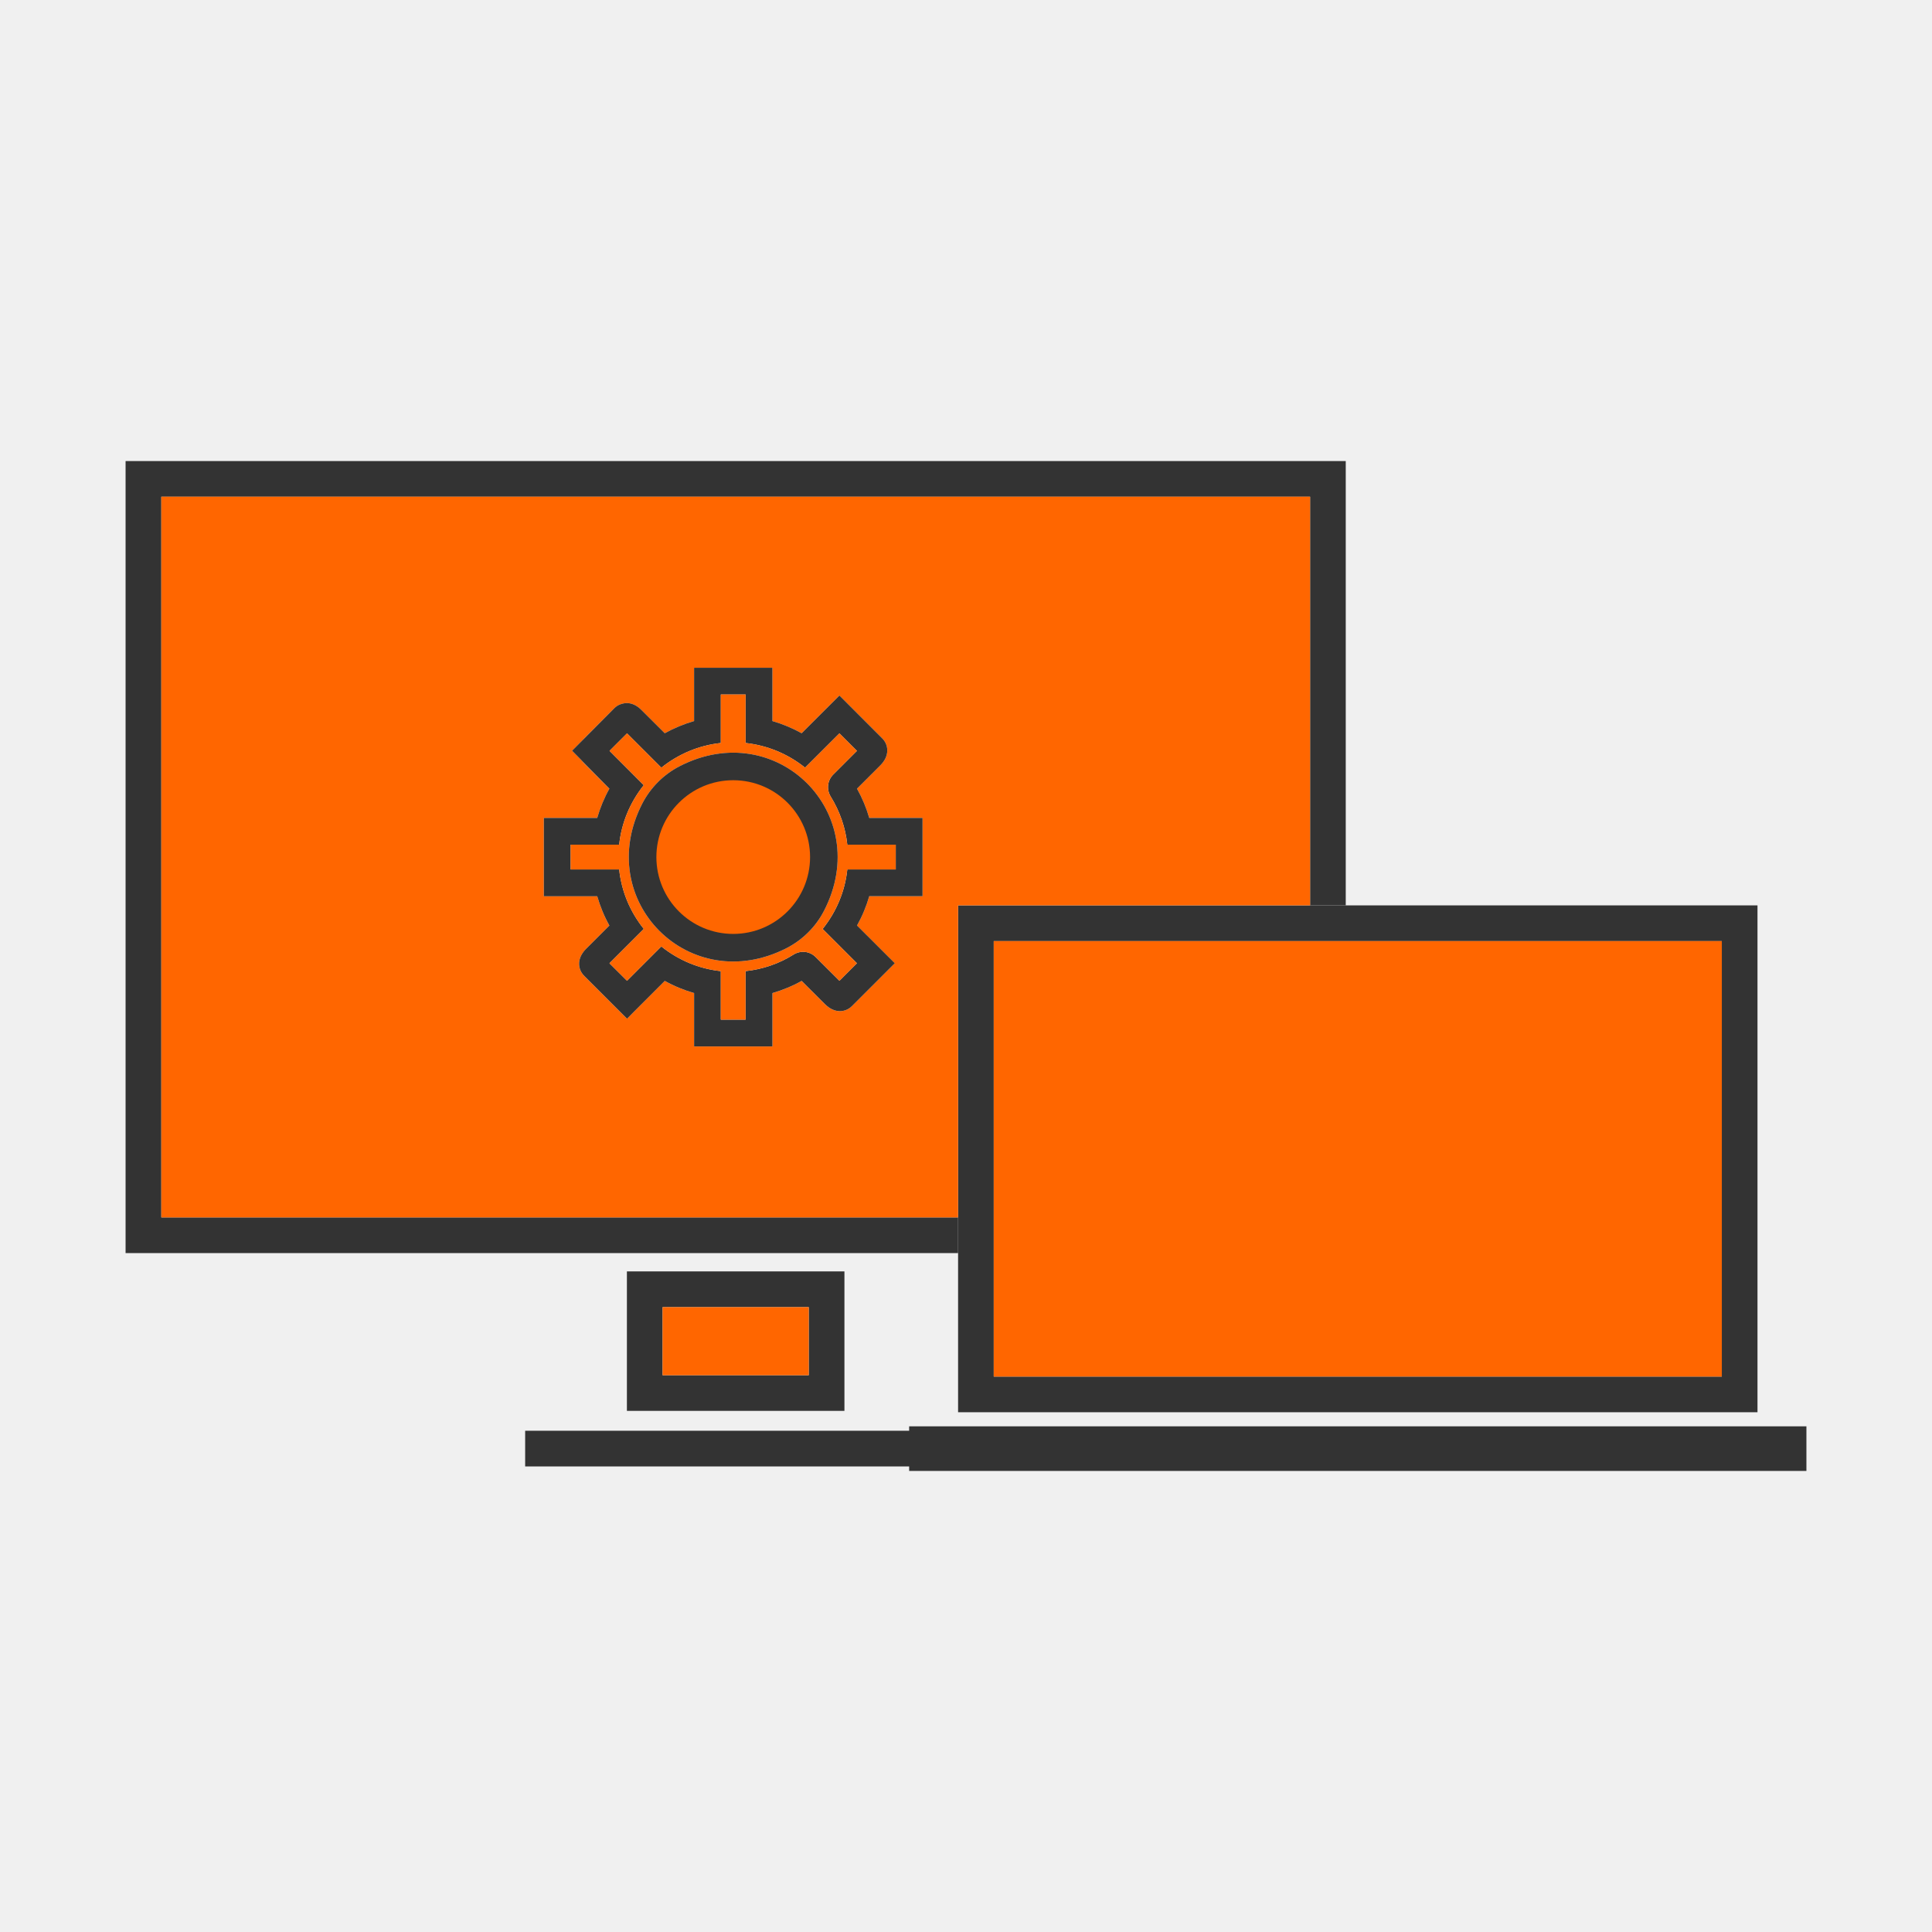
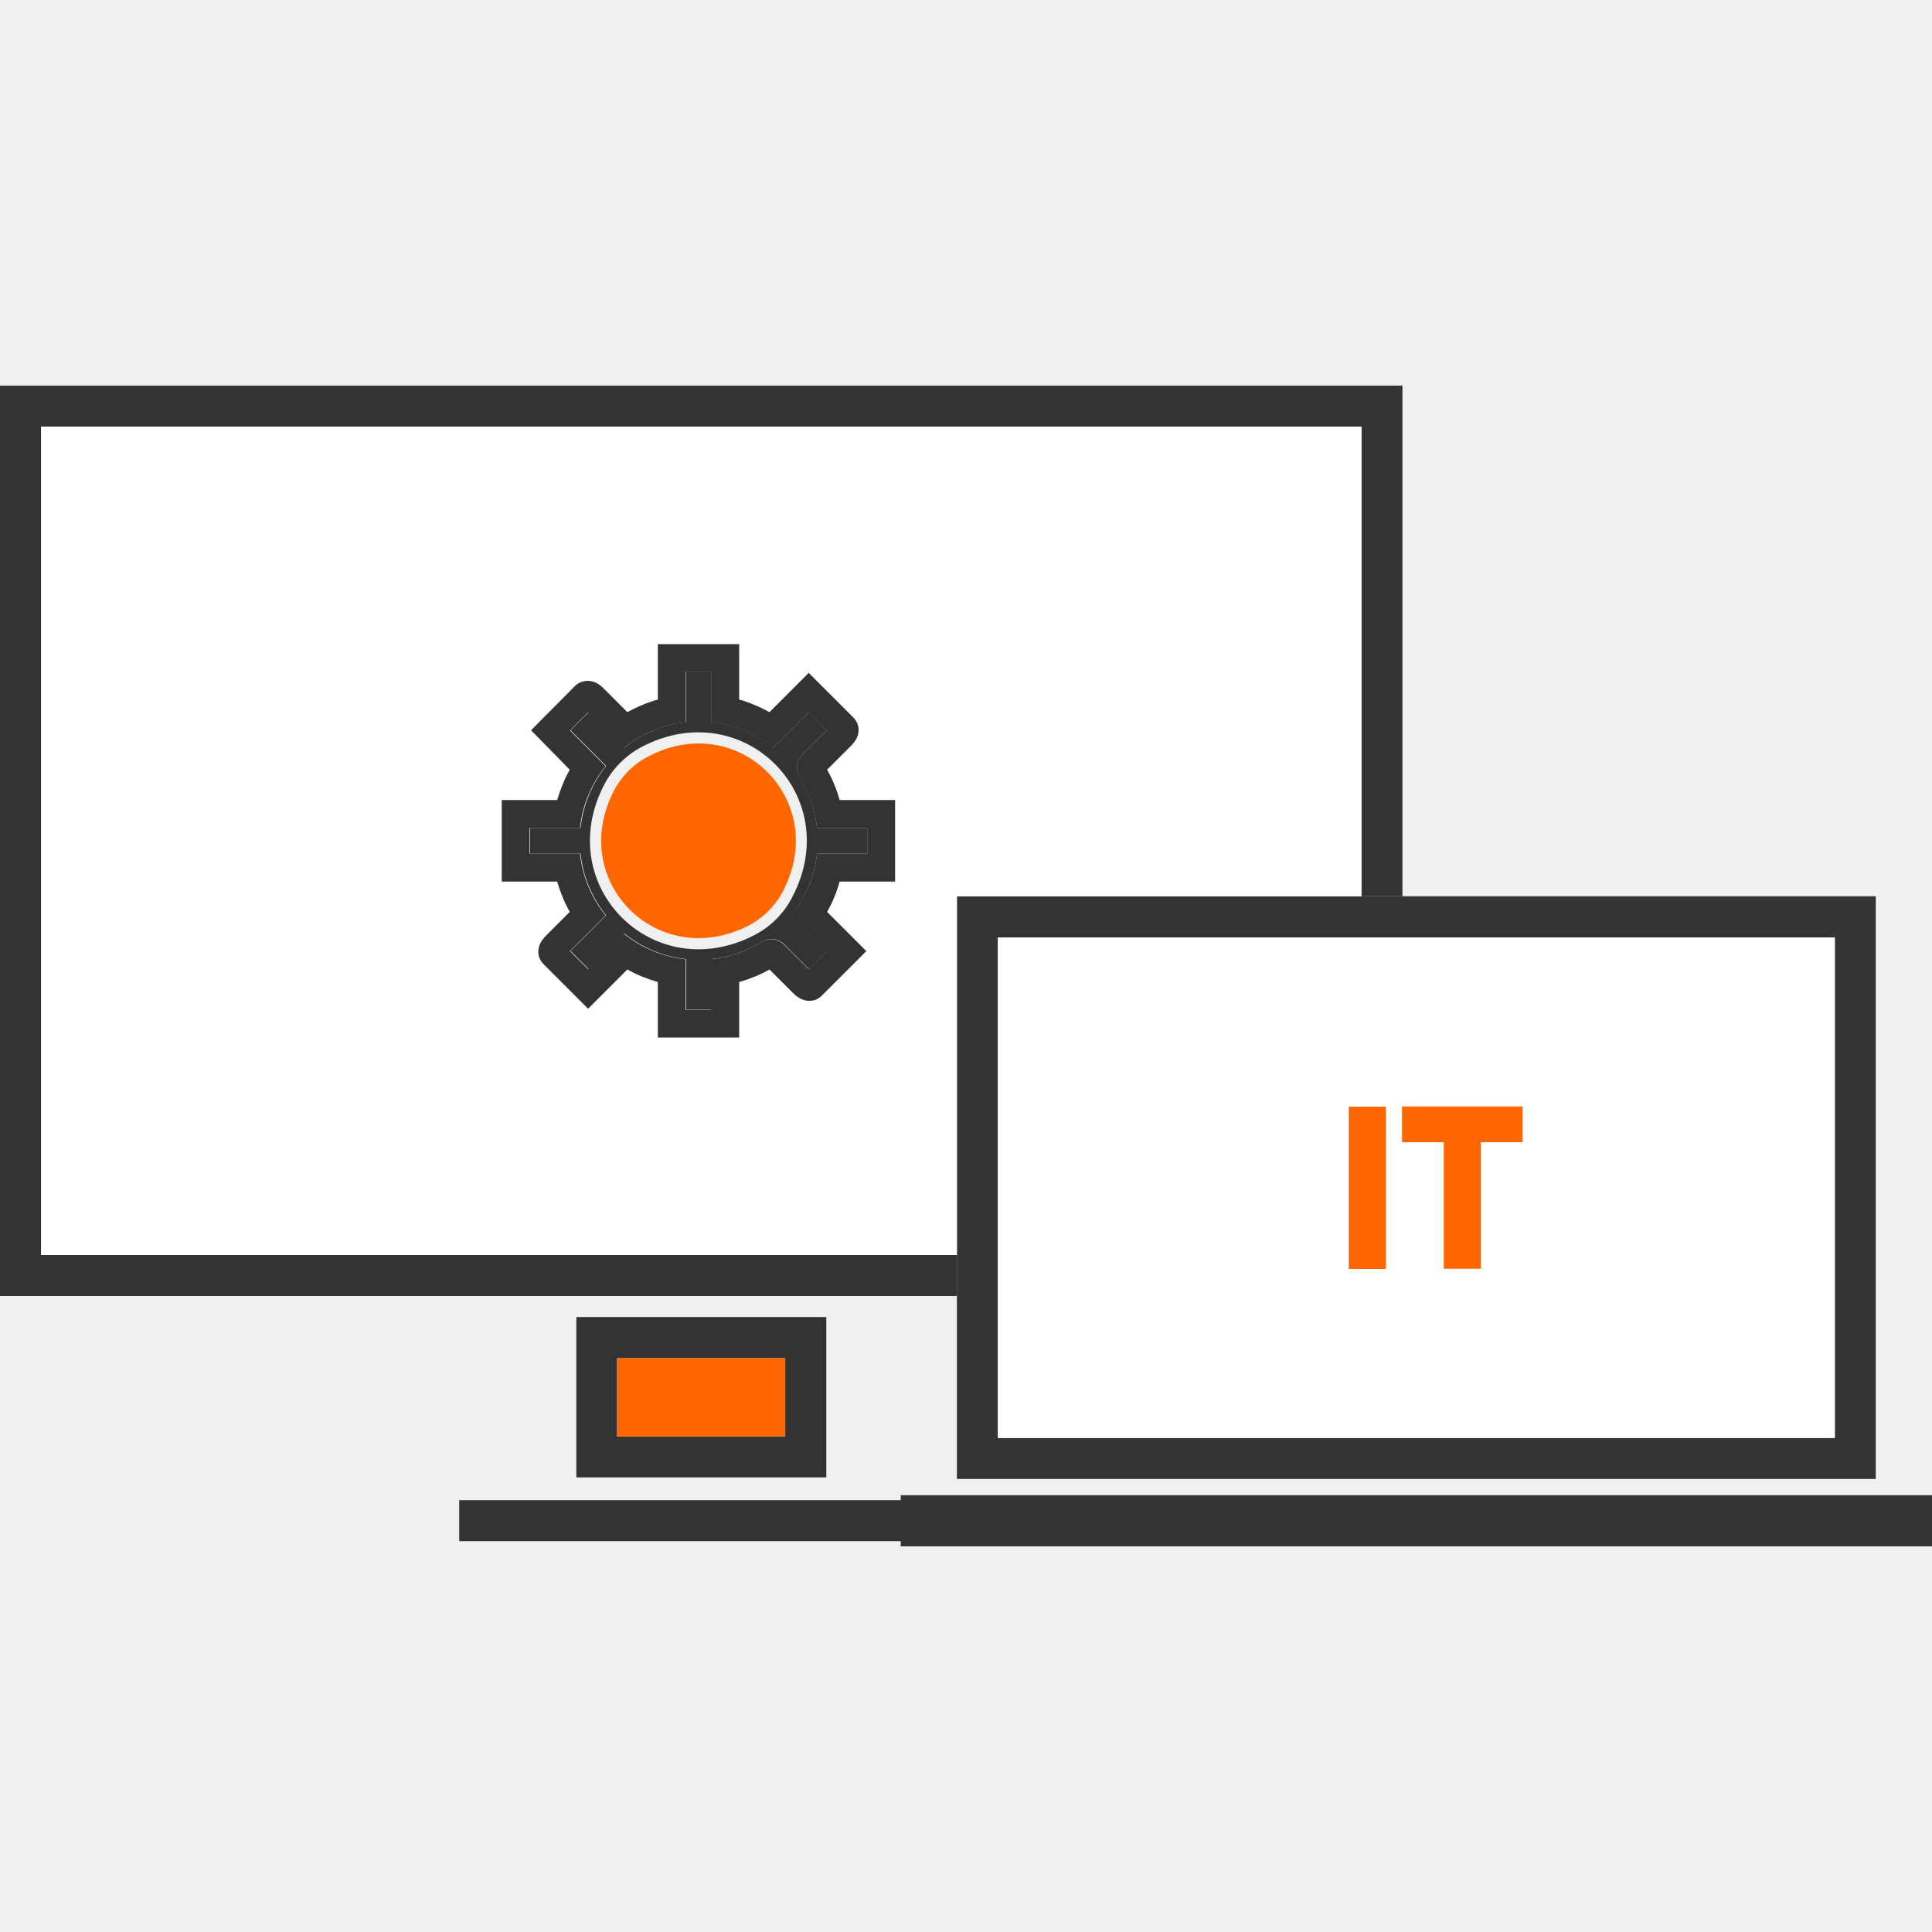
- <svg xmlns="http://www.w3.org/2000/svg" version="1.1" id="Layer_1" x="0px" y="0px" viewBox="0 0 1200 1200" style="enable-background:new 0 0 1200 1200;" xml:space="preserve">
+ <svg xmlns="http://www.w3.org/2000/svg" version="1.1" id="Layer_1" x="0px" y="0px" viewBox="0 0 100 100" style="enable-background:new 0 0 100 100;" xml:space="preserve">
  <style type="text/css">
	.st0{fill:#333333;}
	.st1{fill:#FF6600;}
+ 	.st2{fill:#FFFFFF;}
</style>
  <g>
-     <path class="st0" d="M2001.78,82.21l-0.05,804.21h22.01l0.05-456.28v-22.01l0.05-303.92h550.28v991.56h-550.37v-50.32h-22.01v72.32   h594.39V82.21H2001.78z" />
-     <path class="st1" d="M2023.83,104.22l-0.05,303.92h550.33V104.22H2023.83z M2115.64,364.97h-22.01V173.41h22.01V364.97z" />
    <g>
-       <polygon class="st0" points="2803,494.67 2803,1060.23 2591.54,1060.23 2591.54,1038.17 2780.99,1038.17 2780.99,516.67     2591.54,516.67 2591.54,494.67   " />
+       <polygon class="st0" points="72.59,19.96 72.59,46.39 70.47,46.39 70.47,22.08 2.13,22.08 2.13,64.96 49.53,64.96 49.53,67.08     0,67.08 0,19.96   " />
    </g>
-     <path class="st1" d="M2700.96,835.03c0,60.36-49.1,109.93-109.51,110.5V724.53C2651.86,725.1,2700.96,774.67,2700.96,835.03z" />
-     <path class="st0" d="M2722.97,835.03c0,70.88-56.49,129.32-126.85,132.36c-1.5,0.09-2.99,0.14-4.49,0.14l-0.19-22.01   c1.54,0,3.13-0.05,4.67-0.14c58.26-2.99,104.84-51.53,104.84-110.36c0-58.82-46.58-107.36-104.84-110.36   c-1.54-0.09-3.13-0.14-4.67-0.14l0.19-22.05c1.5,0,2.99,0.05,4.49,0.14C2666.48,705.66,2722.97,764.11,2722.97,835.03z" />
-     <path class="st1" d="M2780.99,647.96v390.21h-184.88v-70.78c70.36-3.04,126.85-61.49,126.85-132.36   c0-70.92-56.49-129.37-126.85-132.41v-54.66H2780.99z" />
-     <rect x="2591.54" y="625.91" class="st0" width="200.43" height="22.05" />
+     <path class="st0" d="M29.83,68.17v8.3h12.94v-8.3H29.83z M40.64,74.35h-8.7V70.3h8.7V74.35z" />
+     <rect x="31.95" y="70.3" class="st1" width="8.7" height="4.05" />
+     <path class="st0" d="M49.53,46.39v30.16h47.56V46.39H49.53z M94.97,74.43H51.65V48.52h43.32V74.43z" />
+     <rect x="51.65" y="48.52" class="st2" width="43.32" height="25.91" />
    <g>
-       <path class="st0" d="M2711.99,552.23c-16.21,0-29.39,13.18-29.39,29.39c0,16.21,13.18,29.39,29.39,29.39s29.39-13.18,29.39-29.39    C2741.38,565.4,2728.2,552.23,2711.99,552.23z M2711.99,589c-4.06,0-7.38-3.32-7.38-7.38s3.32-7.34,7.38-7.34s7.34,3.27,7.34,7.34    S2716.05,589,2711.99,589z" />
+       <polygon class="st0" points="100,77.39 100,80.04 46.62,80.04 46.62,79.77 23.77,79.77 23.77,77.65 46.62,77.65 46.62,77.39   " />
    </g>
-     <path class="st0" d="M2646.44,552.23c-16.21,0-29.39,13.18-29.39,29.39c0,16.21,13.18,29.39,29.39,29.39   c16.17,0,29.39-13.18,29.39-29.39C2675.83,565.4,2662.6,552.23,2646.44,552.23z M2646.44,589c-4.06,0-7.38-3.32-7.38-7.38   s3.32-7.34,7.38-7.34s7.34,3.27,7.34,7.34S2650.5,589,2646.44,589z" />
-     <path class="st1" d="M2596.12,516.67v109.23h184.88V516.67H2596.12z M2646.44,611c-16.21,0-29.39-13.18-29.39-29.39   c0-16.21,13.18-29.39,29.39-29.39c16.17,0,29.39,13.18,29.39,29.39C2675.83,597.83,2662.6,611,2646.44,611z M2711.99,611   c-16.21,0-29.39-13.18-29.39-29.39c0-16.21,13.18-29.39,29.39-29.39s29.39,13.18,29.39,29.39   C2741.38,597.83,2728.2,611,2711.99,611z" />
-     <path class="st1" d="M2653.77,581.62c0,4.06-3.27,7.38-7.34,7.38s-7.38-3.32-7.38-7.38s3.32-7.34,7.38-7.34   S2653.77,577.55,2653.77,581.62z" />
-     <path class="st1" d="M2719.32,581.62c0,4.06-3.27,7.38-7.34,7.38s-7.38-3.32-7.38-7.38s3.32-7.34,7.38-7.34   S2719.32,577.55,2719.32,581.62z" />
+     <path class="st2" d="M2.13,22.08v42.88h47.4V46.39h20.94V22.08H2.13z M46.33,45.63h-2.87c-0.15,0.54-0.37,1.07-0.65,1.57l2.03,2.03   l-2.31,2.31c-0.32,0.32-0.91,0.42-1.45-0.11l-1.25-1.25c-0.5,0.28-1.02,0.49-1.57,0.65v2.87h-4.21v-2.87   c-0.55-0.16-1.08-0.37-1.58-0.65l-2.03,2.03l-2.31-2.31c-0.21-0.21-0.31-0.51-0.25-0.81c0.04-0.23,0.17-0.44,0.36-0.64l1.25-1.25   c-0.28-0.5-0.49-1.03-0.65-1.57h-2.87v-4.22h2.87c0.16-0.54,0.37-1.07,0.65-1.57l-1.46-1.49l-0.01-0.01l-0.53-0.54l0.57-0.58   l1.71-1.72c0.17-0.17,0.4-0.25,0.64-0.26c0.29,0,0.56,0.12,0.81,0.37l1.25,1.25c0.5-0.27,1.03-0.5,1.58-0.65v-2.87h4.21v2.87   c0.55,0.15,1.07,0.38,1.57,0.65l2.03-2.03l2.31,2.31c0.17,0.17,0.27,0.4,0.27,0.64c0,0.29-0.13,0.56-0.38,0.81l-1.25,1.25   c0.28,0.5,0.5,1.03,0.65,1.57h2.87V45.63z" />
+     <path class="st0" d="M46.33,45.63v-4.22h-2.87c-0.15-0.54-0.37-1.07-0.65-1.57l1.25-1.25c0.25-0.25,0.38-0.52,0.38-0.81   c0-0.24-0.1-0.47-0.27-0.64l-2.31-2.31l-2.03,2.03c-0.5-0.27-1.02-0.5-1.57-0.65v-2.87h-4.21v2.87c-0.55,0.15-1.08,0.38-1.58,0.65   l-1.25-1.25c-0.25-0.25-0.52-0.37-0.81-0.37c-0.24,0.01-0.47,0.09-0.64,0.26l-1.71,1.72l-0.57,0.58l0.53,0.54l0.01,0.01l1.46,1.49   c-0.28,0.5-0.49,1.03-0.65,1.57h-2.87v4.22h2.87c0.16,0.54,0.37,1.07,0.65,1.57l-1.25,1.25c-0.19,0.2-0.32,0.41-0.36,0.64   c-0.06,0.3,0.04,0.6,0.25,0.81l2.31,2.31l2.03-2.03c0.5,0.28,1.03,0.49,1.58,0.65v2.87h4.21v-2.87c0.55-0.16,1.07-0.37,1.57-0.65   l1.25,1.25c0.54,0.53,1.13,0.43,1.45,0.11l2.31-2.31l-2.03-2.03c0.28-0.5,0.5-1.03,0.65-1.57H46.33z M42.8,49.23l-0.94,0.94   l-1.28-1.27c-0.31-0.32-0.8-0.38-1.18-0.14c-0.78,0.49-1.66,0.79-2.58,0.89v2.61h-1.34v-2.61c-1.16-0.12-2.26-0.57-3.19-1.32h-0.01   l-1.84,1.84l-0.94-0.94c0,0,1.8-1.8,1.84-1.84c0,0,0,0,0-0.01c-0.74-0.93-1.2-2.03-1.32-3.2h-2.61v-1.33h2.61   c0.12-1.16,0.58-2.26,1.32-3.19v-0.01l-1.84-1.84l0.94-0.94c0,0,0.45,0.45,0.9,0.91c0.46,0.45,0.92,0.91,0.95,0.93   c0.93-0.74,2.03-1.2,3.19-1.32v-2.61h1.34v2.61c1.17,0.12,2.26,0.58,3.19,1.32h0.01l1.84-1.84l0.94,0.94l-1.28,1.28   c-0.31,0.31-0.36,0.8-0.13,1.18c0.49,0.79,0.8,1.66,0.9,2.58h2.6v1.33h-2.6c-0.13,1.17-0.58,2.26-1.33,3.2c0,0.01,0,0.01,0,0.01   L42.8,49.23z" />
+     <path class="st0" d="M42.29,44.18h2.61v-1.33h-2.61c-0.1-0.92-0.4-1.8-0.89-2.59c-0.24-0.38-0.18-0.86,0.13-1.18l1.28-1.28   l-0.94-0.94l-1.84,1.84c0,0,0,0-0.01,0c-0.93-0.74-2.02-1.19-3.19-1.32v-2.61h-1.33v2.61c-1.16,0.12-2.26,0.58-3.19,1.32   c0,0,0,0,0,0c-0.05-0.05-1.84-1.84-1.84-1.84l-0.94,0.94l1.84,1.84c0,0,0,0.01,0,0.01c-0.74,0.93-1.19,2.03-1.32,3.2h-2.61v1.33   h2.61c0.12,1.17,0.58,2.26,1.32,3.2c0,0,0,0,0,0c-0.04,0.05-1.84,1.84-1.84,1.84l0.94,0.94l1.84-1.84c0,0,0,0,0.01,0   c0.93,0.75,2.03,1.2,3.19,1.32v2.61h1.33v-2.61c0.92-0.1,1.8-0.4,2.58-0.89c0.38-0.24,0.87-0.18,1.18,0.14l1.28,1.28l0.94-0.94   l-1.84-1.84c0,0,0,0,0-0.01C41.71,46.44,42.16,45.35,42.29,44.18z M39.03,48.41c-5.22,2.68-10.45-2.55-7.77-7.77   c0.44-0.86,1.15-1.57,2.01-2.01c5.22-2.68,10.45,2.55,7.76,7.76C40.6,47.26,39.89,47.97,39.03,48.41z" />
    <g>
-       <rect x="2012.81" y="408.14" class="st0" width="572.29" height="22.01" />
+       <path class="st1" d="M40.54,46.1c-0.4,0.78-1.03,1.41-1.8,1.81c-4.69,2.4-9.38-2.29-6.97-6.97c0.4-0.77,1.03-1.41,1.81-1.8    C38.25,36.72,42.95,41.42,40.54,46.1z" />
    </g>
+     <circle class="st1" cx="36.15" cy="43.52" r="4.57" />
    <g>
-       <rect x="2093.63" y="173.41" class="st0" width="22.01" height="191.56" />
+       <path class="st1" d="M71.73,57.28v8.4h-1.92v-8.4H71.73z" />
+       <path class="st1" d="M78.81,59.12h-2.16v6.55h-1.92v-6.55h-2.16v-1.85h6.24V59.12z" />
    </g>
-     <g>
-       <rect x="2093.63" y="477.29" class="st0" width="22.01" height="190.25" />
-     </g>
-     <path class="st0" d="M2058.69,886.42h-91.81L1921,965.94l45.88,79.52h91.81l45.97-79.52L2058.69,886.42z M2023.74,1009.53   c-3.5,0.89-7.19,1.36-10.98,1.36c-3.78,0-7.48-0.47-11.03-1.36c-19.44-4.95-33.87-22.61-33.87-43.59   c0-21.02,14.44-38.69,33.87-43.64c3.55-0.89,7.24-1.35,11.03-1.35c3.78,0,7.48,0.47,10.98,1.35c19.58,4.91,33.97,22.57,33.97,43.64   C2057.71,986.97,2043.32,1004.67,2023.74,1009.53z" />
-     <path class="st1" d="M2057.71,965.94c0,21.02-14.39,38.73-33.97,43.59c-3.5,0.89-7.19,1.36-10.98,1.36   c-3.78,0-7.48-0.47-11.03-1.36c-19.44-4.95-33.87-22.61-33.87-43.59c0-21.02,14.44-38.69,33.87-43.64   c3.55-0.89,7.24-1.35,11.03-1.35c3.78,0,7.48,0.47,10.98,1.35C2043.32,927.21,2057.71,944.87,2057.71,965.94z" />
-     <path class="st1" d="M2023.79,430.15l-0.05,456.28h34.95l45.97,79.52l-45.97,79.52h-34.95v50.32h550.37V430.15H2023.79z    M2115.64,667.54h-22.01V477.29h22.01V667.54z" />
-   </g>
-   <g>
-     <g>
-       <polygon class="st0" points="835.87,286.37 835.87,562.35 813.72,562.35 813.72,308.52 100.2,308.52 100.2,756.16 595.08,756.16     595.08,778.32 78,778.32 78,286.37   " />
-     </g>
-     <path class="st0" d="M389.38,789.69v86.63h135.11v-86.63H389.38z M502.33,854.17h-90.79v-42.28h90.79V854.17z" />
-     <rect x="411.54" y="811.89" class="st1" width="90.79" height="42.28" />
-     <g>
-       <path class="st0" d="M595.08,562.35v314.82h496.53V562.35H595.08z M1069.45,855.02H617.23V584.55h452.22V855.02z" />
-       <rect x="617.23" y="584.55" class="st1" width="452.22" height="270.47" />
-     </g>
-     <g>
-       <polygon class="st0" points="1122,885.92 1122,913.63 564.69,913.63 564.69,910.83 326.18,910.83 326.18,888.67 564.69,888.67     564.69,885.92   " />
-     </g>
-     <path class="st0" d="M361.58,472.66c0.34,0.55,0.76,1.02,1.23,1.49l15.7,15.71L361.58,472.66z M362.81,458.65   c-0.3,0.3-0.59,0.64-0.85,0.98l19.74-19.86L362.81,458.65z" />
-     <path class="st1" d="M100.2,308.52v447.63h494.88V562.35h218.64V308.52H100.2z M573,556.66H539.9c-1.83,6.32-4.37,12.44-7.6,18.21   l23.47,23.43l-26.66,26.66c-3.74,3.74-10.57,4.92-16.72-1.27l-14.47-14.43c-5.77,3.23-11.84,5.73-18.17,7.56v33.15h-48.64v-33.15   c-6.32-1.83-12.44-4.33-18.21-7.56l-7.22,7.22l-8.49,8.49l-7.73,7.77l-26.66-26.66c-2.5-2.5-3.57-5.94-2.93-9.42   c0.51-2.59,1.91-5.05,4.2-7.34l14.43-14.43c-3.23-5.77-5.73-11.88-7.56-18.21h-33.15v-48.64h33.15c1.83-6.32,4.33-12.39,7.56-18.17   l-15.7-15.71c-0.47-0.47-0.89-0.93-1.23-1.49l-0.13-0.17l-6.11-6.2l6.62-6.66c0.25-0.34,0.55-0.68,0.85-0.98l18.89-18.89   c2-1.99,4.63-2.89,7.43-3.1c3.31,0,6.45,1.44,9.3,4.33l14.47,14.43c5.77-3.18,11.88-5.73,18.21-7.56v-33.11h48.64v33.11   c6.32,1.83,12.39,4.37,18.17,7.56L521.39,432L548,458.65c2,2,3.1,4.63,3.1,7.43c0,3.27-1.44,6.41-4.33,9.3l-14.47,14.47   c3.23,5.77,5.77,11.84,7.6,18.17H573V556.66z" />
-     <path class="st0" d="M573,556.66v-48.64H539.9c-1.83-6.32-4.37-12.39-7.6-18.17l14.47-14.47c2.89-2.89,4.33-6.03,4.33-9.3   c0-2.8-1.1-5.43-3.1-7.43L521.39,432l-23.47,23.43c-5.77-3.18-11.84-5.73-18.17-7.56v-33.11h-48.64v33.11   c-6.32,1.83-12.44,4.37-18.21,7.56L398.42,441c-2.84-2.89-5.98-4.33-9.3-4.33c-2.8,0.21-5.43,1.1-7.43,3.1l-19.74,19.86l-6.62,6.66   l6.11,6.2l0.13,0.17l16.94,17.19c-3.23,5.77-5.73,11.84-7.56,18.17h-33.15v48.64h33.15c1.83,6.32,4.33,12.44,7.56,18.21   l-14.43,14.43c-2.29,2.29-3.69,4.75-4.2,7.34c-0.64,3.48,0.42,6.92,2.93,9.42l26.66,26.66l7.73-7.77l8.49-8.49l7.22-7.22   c5.77,3.23,11.88,5.73,18.21,7.56v33.15h48.64v-33.15c6.32-1.83,12.39-4.33,18.17-7.56l14.47,14.43c6.15,6.2,12.99,5.01,16.72,1.27   l26.66-26.66l-23.47-23.43c3.23-5.77,5.77-11.88,7.6-18.21H573z M532.26,598.3l-10.87,10.87l-14.77-14.73   c-3.65-3.65-9.25-4.29-13.67-1.57c-9.04,5.69-19.19,9.17-29.84,10.31v30.14H447.7v-30.14c-13.46-1.44-26.1-6.66-36.89-15.28   c-0.04,0-0.08,0-0.08,0l-21.27,21.27l-10.91-10.87c0,0,20.8-20.76,21.31-21.31c0,0,0,0,0-0.04c-8.62-10.78-13.84-23.43-15.28-36.93   h-30.14v-15.37h30.14c1.44-13.5,6.66-26.15,15.24-36.93c0.04,0,0.04-0.04,0-0.08l-21.22-21.27l10.87-10.87   c0,0,20.71,20.76,21.31,21.31c0,0,0,0,0.04-0.04c10.74-8.57,23.43-13.84,36.89-15.28v-30.14h15.41v30.14   c13.5,1.49,26.19,6.71,36.89,15.28c0.04,0.04,0.08,0.04,0.08,0l21.31-21.27l10.87,10.87l-14.77,14.77   c-3.61,3.65-4.24,9.21-1.53,13.63c5.65,9.13,9.17,19.23,10.31,29.88h30.09v15.37h-30.09c-1.44,13.5-6.66,26.1-15.28,36.93   c-0.04,0.04-0.04,0.08,0,0.08L532.26,598.3z" />
-     <path class="st1" d="M526.27,540.02h30.09v-15.37h-30.09c-1.15-10.65-4.67-20.76-10.31-29.88c-2.72-4.41-2.08-9.97,1.53-13.63   l14.77-14.77l-10.87-10.87l-21.31,21.27c0,0.04-0.04,0.04-0.08,0c-10.7-8.57-23.39-13.79-36.89-15.28v-30.14H447.7v30.14   c-13.46,1.44-26.15,6.71-36.89,15.28c-0.04,0.04-0.04,0.04-0.04,0.04c-0.59-0.55-21.31-21.31-21.31-21.31l-10.87,10.87l21.22,21.27   c0.04,0.04,0.04,0.08,0,0.08c-8.57,10.78-13.79,23.43-15.24,36.93h-30.14v15.37h30.14c1.44,13.5,6.66,26.15,15.28,36.93   c0,0.04,0,0.04,0,0.04c-0.51,0.55-21.31,21.31-21.31,21.31l10.91,10.87l21.27-21.27c0,0,0.04,0,0.08,0   c10.78,8.62,23.43,13.84,36.89,15.28v30.14h15.41v-30.14c10.65-1.15,20.8-4.63,29.84-10.31c4.41-2.72,10.02-2.08,13.67,1.57   l14.77,14.73l10.87-10.87l-21.27-21.27c-0.04,0-0.04-0.04,0-0.08C519.61,566.13,524.83,553.52,526.27,540.02z M488.66,588.84   c-60.32,30.94-120.67-29.42-89.73-89.73c5.14-9.93,13.29-18.12,23.26-23.22c60.27-30.99,120.67,29.42,89.69,89.69   C506.79,575.55,498.6,583.7,488.66,588.84z" />
-     <g>
-       <path class="st0" d="M511.88,565.58c-5.09,9.97-13.29,18.12-23.22,23.26c-60.32,30.94-120.67-29.42-89.73-89.73    c5.14-9.93,13.29-18.12,23.26-23.22C482.47,444.9,542.87,505.3,511.88,565.58z" />
-     </g>
-     <circle class="st1" cx="455.42" cy="532.34" r="47.73" />
  </g>
</svg>
